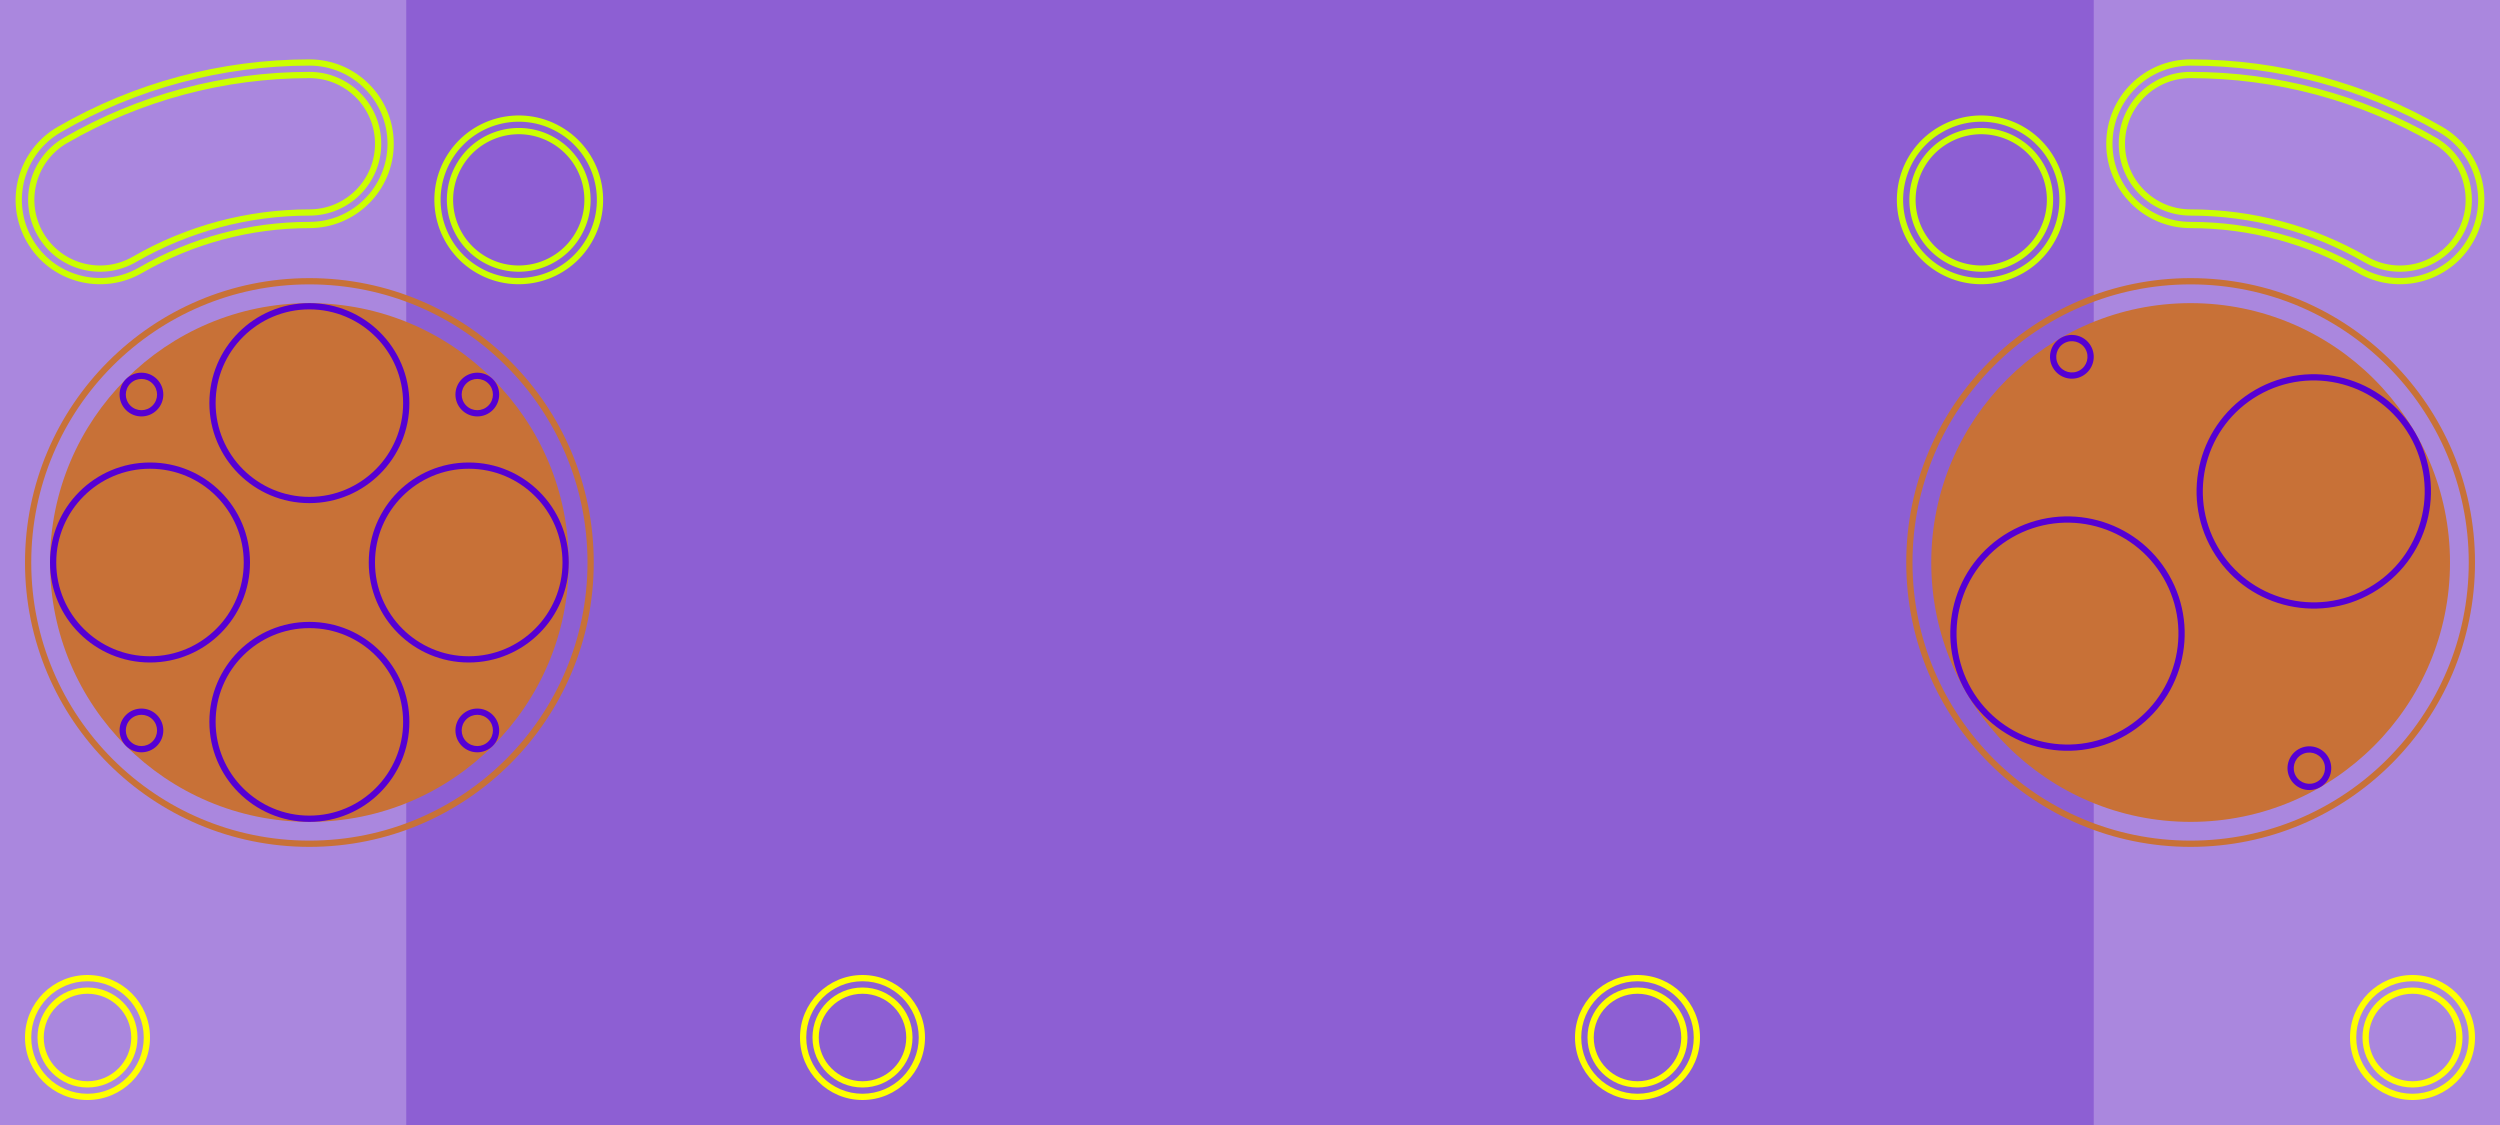
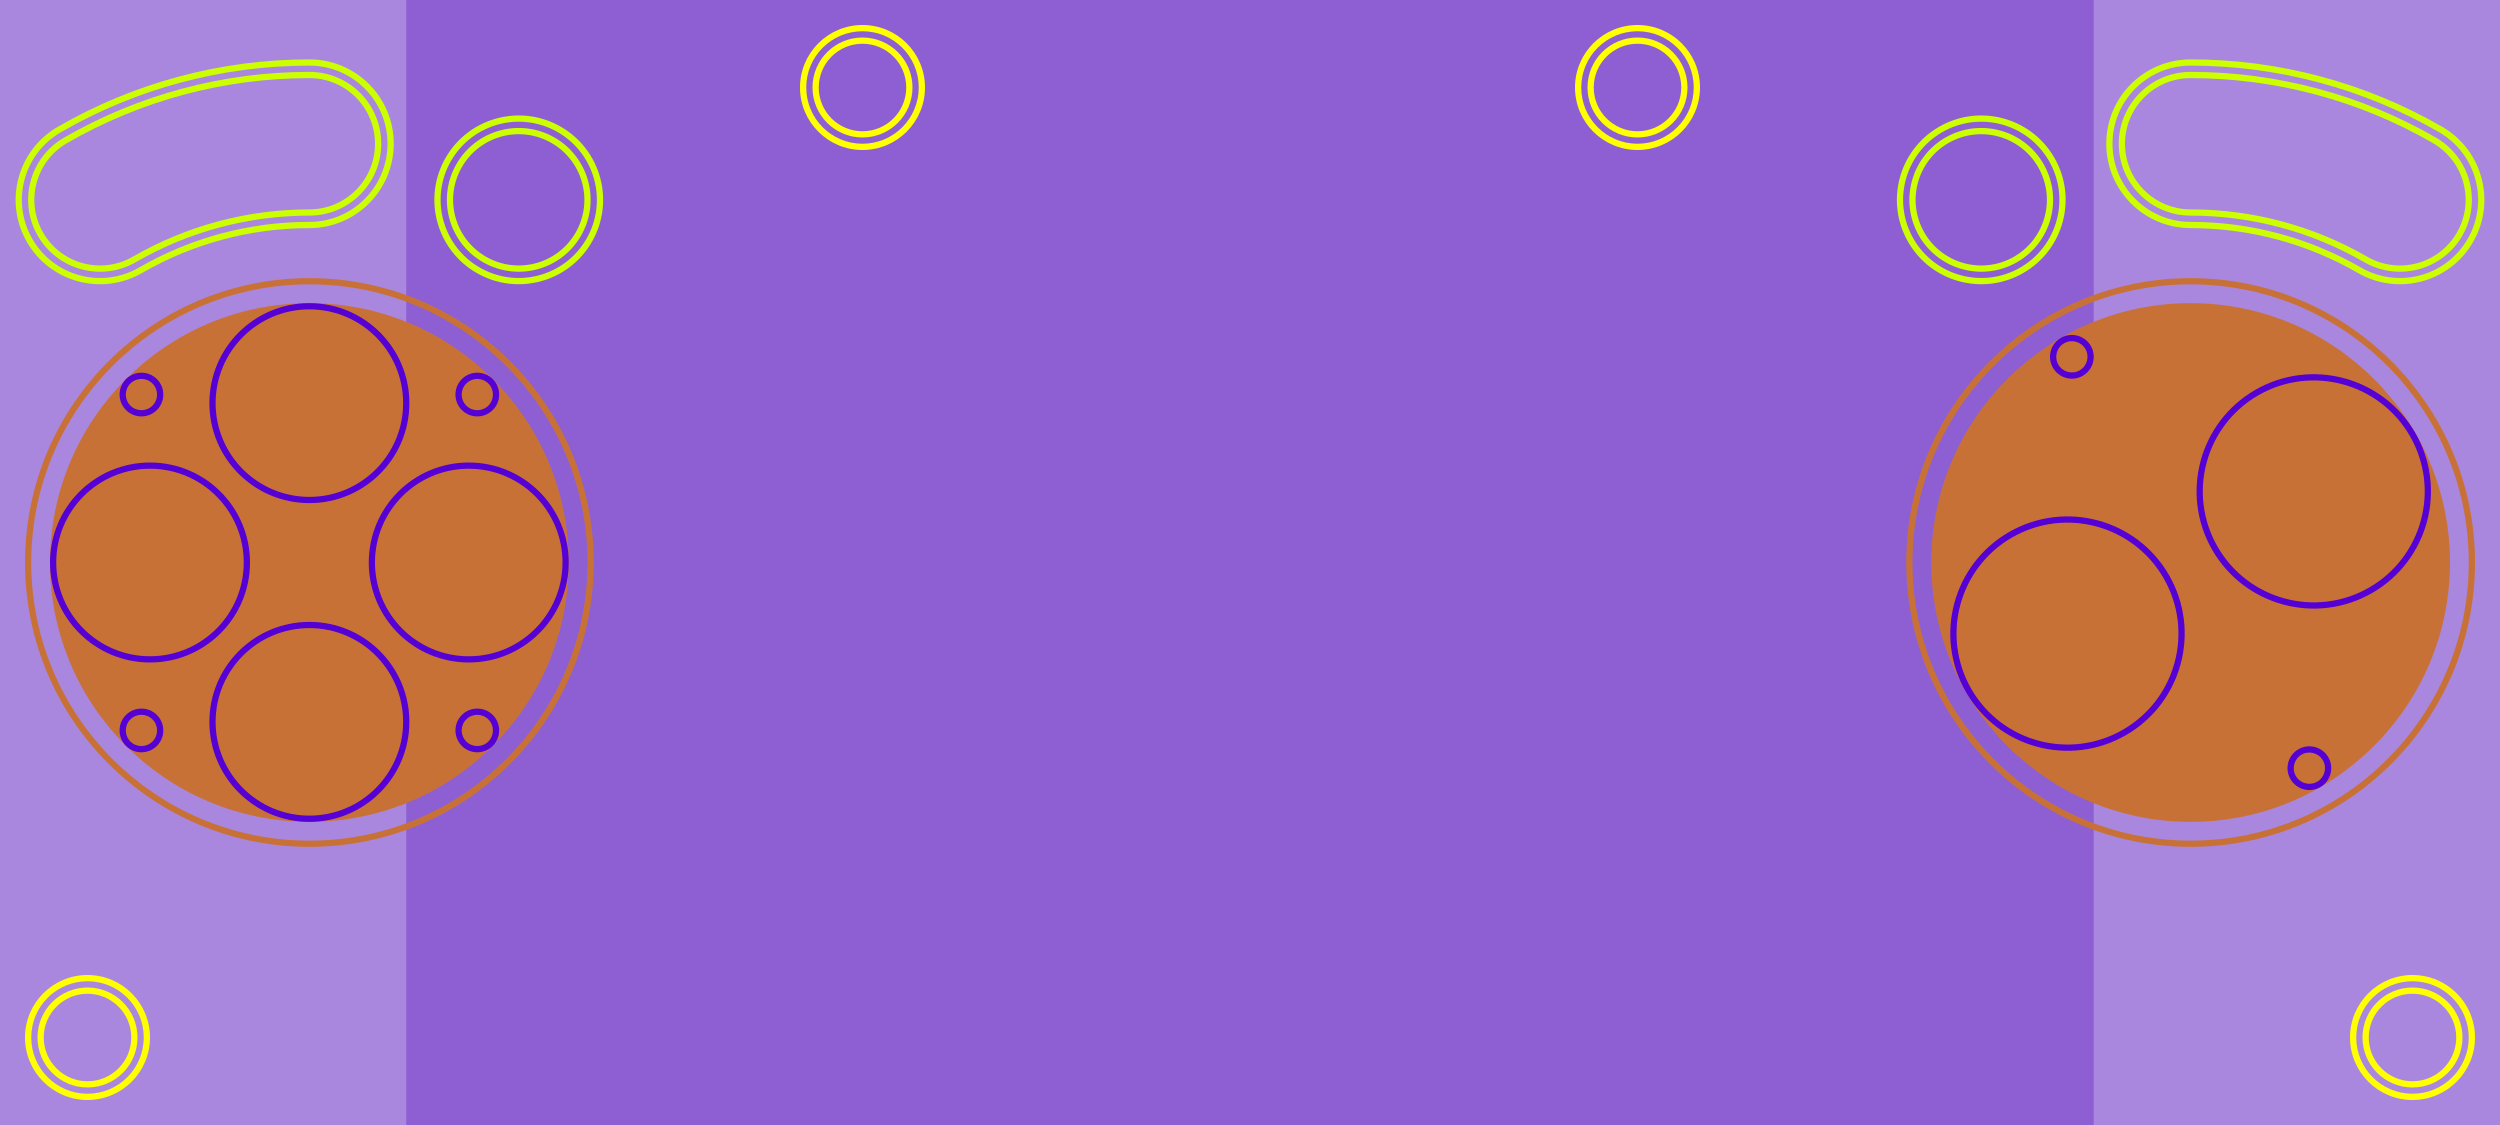
<svg xmlns="http://www.w3.org/2000/svg" width="2400" height="1080" viewBox="0 0 635 285.75" version="1.1" id="svg1" xml:space="preserve">
  <defs id="defs1" />
  <g id="layer1" style="display:inline;opacity:1">
    <rect style="fill:#aa87de;fill-opacity:1;stroke-width:1.27;stroke-linecap:round;paint-order:markers fill stroke" id="rect3" width="635" height="285.75" x="0" y="-3.501758e-05" />
    <rect style="fill:#8d5fd3;fill-opacity:1;stroke-width:1.27;stroke-linecap:round;paint-order:markers fill stroke" id="rect5" width="428.625" height="285.75" x="103.187" y="-2.2499999e-06" />
    <path id="path7" style="fill:#c87137;fill-opacity:1;stroke-width:3.175;paint-order:markers fill stroke" d="M 556.419,70.644 A 72.231,72.231 0 0 0 484.187,142.875 72.231,72.231 0 0 0 556.419,215.106 72.231,72.231 0 0 0 628.65,142.875 72.231,72.231 0 0 0 556.419,70.644 Z m 0,1.587 A 70.644,70.644 0 0 1 627.062,142.875 70.644,70.644 0 0 1 556.419,213.519 70.644,70.644 0 0 1 485.775,142.875 70.644,70.644 0 0 1 556.419,72.231 Z" />
    <circle style="fill:#c87137;fill-opacity:1;stroke-width:3.175;paint-order:markers fill stroke" id="path25" cx="556.419" cy="142.875" r="65.881" />
    <path id="path39" style="fill:#5500d4;fill-opacity:1;stroke-width:3.175;paint-order:markers fill stroke" d="m 589.359,199.93 a 5.556,5.556 0 0 0 2.034,-7.59 5.556,5.556 0 0 0 -7.59,-2.034 5.556,5.556 0 0 0 -2.034,7.59 5.556,5.556 0 0 0 7.59,2.034 z m -0.794,-1.375 a 3.969,3.969 0 0 1 -5.421,-1.453 3.969,3.969 0 0 1 1.453,-5.421 3.969,3.969 0 0 1 5.421,1.453 3.969,3.969 0 0 1 -1.453,5.421 z" />
    <path id="path41" style="fill:#5500d4;fill-opacity:1;stroke-width:3.175;paint-order:markers fill stroke" d="m 523.478,85.82 a 5.556,5.556 0 0 0 -2.034,7.59 5.556,5.556 0 0 0 7.59,2.034 5.556,5.556 0 0 0 2.034,-7.59 5.556,5.556 0 0 0 -7.59,-2.034 z m 0.794,1.375 a 3.969,3.969 0 0 1 5.421,1.453 3.969,3.969 0 0 1 -1.453,5.421 3.969,3.969 0 0 1 -5.421,-1.453 3.969,3.969 0 0 1 1.453,-5.421 z" />
    <path id="path48" style="fill:#ccff00;fill-opacity:1;stroke-width:3.175;paint-order:markers fill stroke" d="m 492.522,32.202 a 21.431,21.431 0 0 0 -7.844,29.276 21.431,21.431 0 0 0 29.276,7.844 21.431,21.431 0 0 0 7.844,-29.276 21.431,21.431 0 0 0 -29.276,-7.844 z m 0.794,1.375 a 19.844,19.844 0 0 1 27.107,7.263 19.844,19.844 0 0 1 -7.263,27.107 19.844,19.844 0 0 1 -27.107,-7.263 19.844,19.844 0 0 1 7.263,-27.107 z" />
    <path id="path49" style="display:inline;fill:#ccff00;fill-opacity:1;stroke-width:3.175;paint-order:markers fill stroke" d="m 494.109,34.952 a 18.256,18.256 0 0 0 -6.682,24.938 18.256,18.256 0 0 0 24.939,6.682 18.256,18.256 0 0 0 6.682,-24.939 18.256,18.256 0 0 0 -24.939,-6.682 z m 0.794,1.375 a 16.669,16.669 0 0 1 22.77,6.101 16.669,16.669 0 0 1 -6.101,22.77 16.669,16.669 0 0 1 -22.77,-6.101 16.669,16.669 0 0 1 6.101,-22.77 z" />
    <path id="path64" style="fill:#c87137;fill-opacity:1;stroke-width:3.175;paint-order:markers fill stroke" d="M 78.581,70.644 A 72.231,72.231 0 0 0 6.35,142.875 72.231,72.231 0 0 0 78.581,215.106 72.231,72.231 0 0 0 150.812,142.875 72.231,72.231 0 0 0 78.581,70.644 Z m 0,1.587 A 70.644,70.644 0 0 1 149.225,142.875 70.644,70.644 0 0 1 78.581,213.519 70.644,70.644 0 0 1 7.938,142.875 70.644,70.644 0 0 1 78.581,72.231 Z" />
    <circle style="fill:#c87137;fill-opacity:1;stroke-width:3.175;paint-order:markers fill stroke" id="circle64" cx="78.581" cy="142.875" r="65.881" />
    <path id="path65" style="fill:#5500d4;fill-opacity:1;stroke-width:3.175;paint-order:markers fill stroke" d="m 78.581,76.994 a 25.4,25.4 0 0 0 -25.4,25.4 25.4,25.4 0 0 0 25.4,25.4 25.4,25.4 0 0 0 25.4,-25.4 25.4,25.4 0 0 0 -25.4,-25.4 z m 0,1.588 a 23.812,23.812 0 0 1 23.812,23.812 23.812,23.812 0 0 1 -23.812,23.812 23.812,23.812 0 0 1 -23.812,-23.812 23.812,23.812 0 0 1 23.812,-23.812 z" />
    <path id="path66" style="fill:#5500d4;fill-opacity:1;stroke-width:3.175;paint-order:markers fill stroke" d="m 78.581,157.956 a 25.4,25.4 0 0 0 -25.4,25.4 25.4,25.4 0 0 0 25.4,25.4 25.4,25.4 0 0 0 25.4,-25.4 25.4,25.4 0 0 0 -25.4,-25.4 z m 0,1.587 a 23.812,23.812 0 0 1 23.812,23.812 23.812,23.812 0 0 1 -23.812,23.812 23.812,23.812 0 0 1 -23.812,-23.812 23.812,23.812 0 0 1 23.812,-23.812 z" />
    <path id="path71" style="fill:#5500d4;fill-opacity:1;stroke-width:3.175;paint-order:markers fill stroke" d="m 119.062,117.475 a 25.4,25.4 0 0 0 -25.4,25.4 25.4,25.4 0 0 0 25.4,25.4 25.4,25.4 0 0 0 25.4,-25.4 25.4,25.4 0 0 0 -25.4,-25.4 z m 0,1.587 A 23.812,23.812 0 0 1 142.875,142.875 23.812,23.812 0 0 1 119.062,166.688 23.812,23.812 0 0 1 95.25,142.875 23.812,23.812 0 0 1 119.062,119.062 Z" />
    <path id="path72" style="fill:#5500d4;fill-opacity:1;stroke-width:3.175;paint-order:markers fill stroke" d="m 38.1,117.475 a 25.4,25.4 0 0 0 -25.4,25.4 25.4,25.4 0 0 0 25.4,25.4 25.4,25.4 0 0 0 25.4,-25.4 25.4,25.4 0 0 0 -25.4,-25.4 z m 0,1.587 A 23.812,23.812 0 0 1 61.912,142.875 23.812,23.812 0 0 1 38.1,166.688 23.812,23.812 0 0 1 14.287,142.875 23.812,23.812 0 0 1 38.1,119.062 Z" />
    <path id="path73" style="fill:#5500d4;fill-opacity:1;stroke-width:3.175;paint-order:markers fill stroke" d="m 31.996,96.29 a 5.556,5.556 0 0 0 0,7.858 5.556,5.556 0 0 0 7.858,0 5.556,5.556 0 0 0 0,-7.858 5.556,5.556 0 0 0 -7.858,0 z m 1.123,1.123 a 3.969,3.969 0 0 1 5.613,0 3.969,3.969 0 0 1 0,5.613 3.969,3.969 0 0 1 -5.613,-1e-5 3.969,3.969 0 0 1 0,-5.613 z" />
    <path id="path74" style="fill:#5500d4;fill-opacity:1;stroke-width:3.175;paint-order:markers fill stroke" d="m 31.996,189.46 a 5.556,5.556 0 0 0 7.858,0 5.556,5.556 0 0 0 0,-7.858 5.556,5.556 0 0 0 -7.858,0 5.556,5.556 0 0 0 0,7.858 z m 1.123,-1.123 a 3.969,3.969 0 0 1 0,-5.613 3.969,3.969 0 0 1 5.613,0 3.969,3.969 0 0 1 -10e-6,5.613 3.969,3.969 0 0 1 -5.613,0 z" />
    <path id="path75" style="fill:#5500d4;fill-opacity:1;stroke-width:3.175;paint-order:markers fill stroke" d="m 125.166,189.46 a 5.556,5.556 0 0 0 0,-7.858 5.556,5.556 0 0 0 -7.858,0 5.556,5.556 0 0 0 0,7.858 5.556,5.556 0 0 0 7.858,0 z m -1.123,-1.123 a 3.969,3.969 0 0 1 -5.613,0 3.969,3.969 0 0 1 0,-5.613 3.969,3.969 0 0 1 5.613,10e-6 3.969,3.969 0 0 1 0,5.613 z" />
    <path id="path76" style="fill:#5500d4;fill-opacity:1;stroke-width:3.175;paint-order:markers fill stroke" d="m 125.166,96.29 a 5.556,5.556 0 0 0 -7.858,0 5.556,5.556 0 0 0 0,7.858 5.556,5.556 0 0 0 7.858,0 5.556,5.556 0 0 0 0,-7.858 z m -1.123,1.123 a 3.969,3.969 0 0 1 0,5.613 3.969,3.969 0 0 1 -5.613,0 3.969,3.969 0 0 1 1e-5,-5.613 3.969,3.969 0 0 1 5.613,0 z" />
    <path id="path79" style="fill:#ccff00;fill-opacity:1;stroke-width:3.175;paint-order:markers fill stroke" d="m 142.478,32.202 a 21.431,21.431 0 0 0 -29.276,7.844 21.431,21.431 0 0 0 7.844,29.276 21.431,21.431 0 0 0 29.276,-7.844 21.431,21.431 0 0 0 -7.844,-29.276 z m -0.794,1.375 a 19.844,19.844 0 0 1 7.263,27.107 19.844,19.844 0 0 1 -27.107,7.263 19.844,19.844 0 0 1 -7.263,-27.107 19.844,19.844 0 0 1 27.107,-7.263 z" />
    <path id="path80" style="display:inline;fill:#ccff00;fill-opacity:1;stroke-width:3.175;paint-order:markers fill stroke" d="m 140.891,34.952 a 18.256,18.256 0 0 0 -24.939,6.682 18.256,18.256 0 0 0 6.682,24.938 18.256,18.256 0 0 0 24.939,-6.682 18.256,18.256 0 0 0 -6.682,-24.939 z m -0.794,1.375 a 16.669,16.669 0 0 1 6.101,22.77 16.669,16.669 0 0 1 -22.77,6.101 16.669,16.669 0 0 1 -6.101,-22.77 16.669,16.669 0 0 1 22.77,-6.101 z" />
    <g id="g113" style="fill:#ffff00;fill-opacity:1" transform="translate(-271.4744,123.8824)">
      <path id="path112" style="fill:#ffff00;fill-opacity:1;stroke-width:3.175;paint-order:markers fill stroke" d="m 293.699,123.768 a 15.875,15.875 0 0 0 -15.875,15.875 15.875,15.875 0 0 0 15.875,15.875 15.875,15.875 0 0 0 15.875,-15.875 15.875,15.875 0 0 0 -15.875,-15.875 z m 0,1.587 a 14.287,14.287 0 0 1 14.287,14.287 14.287,14.287 0 0 1 -14.287,14.287 14.287,14.287 0 0 1 -14.287,-14.287 14.287,14.287 0 0 1 14.287,-14.287 z" />
      <path id="circle112" style="display:inline;fill:#ffff00;fill-opacity:1;stroke-width:3.175;paint-order:markers fill stroke" d="m 293.699,126.943 a 12.7,12.7 0 0 0 -12.7,12.7 12.7,12.7 0 0 0 12.7,12.7 12.7,12.7 0 0 0 12.7,-12.7 12.7,12.7 0 0 0 -12.7,-12.7 z m 0,1.587 a 11.113,11.113 0 0 1 11.113,11.113 11.113,11.113 0 0 1 -11.113,11.113 11.113,11.113 0 0 1 -11.113,-11.113 11.113,11.113 0 0 1 11.113,-11.113 z" />
    </g>
    <g id="g114" style="fill:#ffff00;fill-opacity:1" transform="translate(319.0756,123.8824)">
      <path id="path113" style="fill:#ffff00;fill-opacity:1;stroke-width:3.175;paint-order:markers fill stroke" d="m 293.699,123.768 a 15.875,15.875 0 0 0 -15.875,15.875 15.875,15.875 0 0 0 15.875,15.875 15.875,15.875 0 0 0 15.875,-15.875 15.875,15.875 0 0 0 -15.875,-15.875 z m 0,1.587 a 14.287,14.287 0 0 1 14.287,14.287 14.287,14.287 0 0 1 -14.287,14.287 14.287,14.287 0 0 1 -14.287,-14.287 14.287,14.287 0 0 1 14.287,-14.287 z" />
      <path id="path114" style="display:inline;fill:#ffff00;fill-opacity:1;stroke-width:3.175;paint-order:markers fill stroke" d="m 293.699,126.943 a 12.7,12.7 0 0 0 -12.7,12.7 12.7,12.7 0 0 0 12.7,12.7 12.7,12.7 0 0 0 12.7,-12.7 12.7,12.7 0 0 0 -12.7,-12.7 z m 0,1.587 a 11.113,11.113 0 0 1 11.113,11.113 11.113,11.113 0 0 1 -11.113,11.113 11.113,11.113 0 0 1 -11.113,-11.113 11.113,11.113 0 0 1 11.113,-11.113 z" />
    </g>
-     <g id="g116" style="fill:#ffff00;fill-opacity:1" transform="translate(-74.62438,123.8824)">
+     <g id="g116" style="fill:#ffff00;fill-opacity:1" transform="translate(-74.62438,-117.4176)">
      <path id="path115" style="fill:#ffff00;fill-opacity:1;stroke-width:3.175;paint-order:markers fill stroke" d="m 293.699,123.768 a 15.875,15.875 0 0 0 -15.875,15.875 15.875,15.875 0 0 0 15.875,15.875 15.875,15.875 0 0 0 15.875,-15.875 15.875,15.875 0 0 0 -15.875,-15.875 z m 0,1.587 a 14.287,14.287 0 0 1 14.287,14.287 14.287,14.287 0 0 1 -14.287,14.287 14.287,14.287 0 0 1 -14.287,-14.287 14.287,14.287 0 0 1 14.287,-14.287 z" />
      <path id="path116" style="display:inline;fill:#ffff00;fill-opacity:1;stroke-width:3.175;paint-order:markers fill stroke" d="m 293.699,126.943 a 12.7,12.7 0 0 0 -12.7,12.7 12.7,12.7 0 0 0 12.7,12.7 12.7,12.7 0 0 0 12.7,-12.7 12.7,12.7 0 0 0 -12.7,-12.7 z m 0,1.587 a 11.113,11.113 0 0 1 11.113,11.113 11.113,11.113 0 0 1 -11.113,11.113 11.113,11.113 0 0 1 -11.113,-11.113 11.113,11.113 0 0 1 11.113,-11.113 z" />
    </g>
-     <g id="g118" style="fill:#ffff00;fill-opacity:1" transform="translate(122.2256,123.8824)">
+     <g id="g118" style="fill:#ffff00;fill-opacity:1" transform="translate(122.2256,-117.4176)">
      <path id="path117" style="fill:#ffff00;fill-opacity:1;stroke-width:3.175;paint-order:markers fill stroke" d="m 293.699,123.768 a 15.875,15.875 0 0 0 -15.875,15.875 15.875,15.875 0 0 0 15.875,15.875 15.875,15.875 0 0 0 15.875,-15.875 15.875,15.875 0 0 0 -15.875,-15.875 z m 0,1.587 a 14.287,14.287 0 0 1 14.287,14.287 14.287,14.287 0 0 1 -14.287,14.287 14.287,14.287 0 0 1 -14.287,-14.287 14.287,14.287 0 0 1 14.287,-14.287 z" />
      <path id="path118" style="display:inline;fill:#ffff00;fill-opacity:1;stroke-width:3.175;paint-order:markers fill stroke" d="m 293.699,126.943 a 12.7,12.7 0 0 0 -12.7,12.7 12.7,12.7 0 0 0 12.7,12.7 12.7,12.7 0 0 0 12.7,-12.7 12.7,12.7 0 0 0 -12.7,-12.7 z m 0,1.587 a 11.113,11.113 0 0 1 11.113,11.113 11.113,11.113 0 0 1 -11.113,11.113 11.113,11.113 0 0 1 -11.113,-11.113 11.113,11.113 0 0 1 11.113,-11.113 z" />
    </g>
    <g id="g9">
      <path id="circle5" style="fill:#ccff00;fill-opacity:1;stroke-width:0.265;paint-order:markers fill stroke" d="M 78.581,15.081 A 127.794,127.794 0 0 0 14.684,32.202 21.431,21.431 0 0 0 6.84,61.478 21.431,21.431 0 0 0 36.116,69.322 84.931,84.931 0 0 1 78.581,57.944 21.431,21.431 0 0 0 100.013,36.512 21.431,21.431 0 0 0 78.581,15.081 Z m 0,1.587 A 19.844,19.844 0 0 1 98.425,36.512 19.844,19.844 0 0 1 78.581,56.356 86.519,86.519 0 0 0 35.322,67.948 19.844,19.844 0 0 1 8.215,60.684 19.844,19.844 0 0 1 15.478,33.577 126.206,126.206 0 0 1 78.581,16.669 Z" />
      <path id="circle5-1" style="fill:#ccff00;fill-opacity:1;stroke-width:0.265;paint-order:markers fill stroke" d="M 78.581,18.256 A 124.619,124.619 0 0 0 16.272,34.952 18.256,18.256 0 0 0 9.59,59.89 18.256,18.256 0 0 0 34.528,66.573 88.106,88.106 0 0 1 78.581,54.769 18.256,18.256 0 0 0 96.837,36.512 18.256,18.256 0 0 0 78.581,18.256 Z m 0,1.587 A 16.669,16.669 0 0 1 95.25,36.512 16.669,16.669 0 0 1 78.581,53.181 89.694,89.694 0 0 0 33.734,65.198 16.669,16.669 0 0 1 10.964,59.097 16.669,16.669 0 0 1 17.066,36.327 123.031,123.031 0 0 1 78.581,19.844 Z" />
    </g>
    <g id="g8" transform="matrix(-1,0,0,1,598.7521,-46.56667)">
      <path id="circle5-2" style="display:inline;fill:#ccff00;fill-opacity:1;stroke-width:0.265;paint-order:markers fill stroke" d="m 42.333,61.648 a 127.794,127.794 0 0 0 -63.897,17.121 21.431,21.431 0 0 0 -7.844,29.276 21.431,21.431 0 0 0 29.276,7.844 A 84.931,84.931 0 0 1 42.333,104.51 21.431,21.431 0 0 0 63.765,83.079 21.431,21.431 0 0 0 42.333,61.648 Z m 0,1.587 a 19.844,19.844 0 0 1 19.844,19.844 19.844,19.844 0 0 1 -19.844,19.844 86.519,86.519 0 0 0 -43.259,11.592 19.844,19.844 0 0 1 -27.107,-7.264 19.844,19.844 0 0 1 7.263,-27.107 126.206,126.206 0 0 1 63.103,-16.909 z" />
      <path id="circle5-1-0" style="display:inline;fill:#ccff00;fill-opacity:1;stroke-width:0.265;paint-order:markers fill stroke" d="m 42.333,64.823 a 124.619,124.619 0 0 0 -62.309,16.696 18.256,18.256 0 0 0 -6.682,24.939 18.256,18.256 0 0 0 24.939,6.682 A 88.106,88.106 0 0 1 42.333,101.335 18.256,18.256 0 0 0 60.59,83.079 18.256,18.256 0 0 0 42.333,64.823 Z m 0,1.587 a 16.669,16.669 0 0 1 16.669,16.669 16.669,16.669 0 0 1 -16.669,16.669 89.694,89.694 0 0 0 -44.847,12.017 16.669,16.669 0 0 1 -22.77,-6.101 16.669,16.669 0 0 1 6.101,-22.77 123.031,123.031 0 0 1 61.516,-16.483 z" />
    </g>
    <path id="circle6" style="fill:#5500d4;fill-opacity:1;stroke:none;stroke-width:0.265;paint-order:markers fill stroke" d="M 572.813,99.039 A 29.766,29.766 0 0 0 561.918,139.7 a 29.766,29.766 0 0 0 40.661,10.895 29.766,29.766 0 0 0 10.895,-40.661 29.766,29.766 0 0 0 -40.661,-10.895 z m 0.794,1.375 a 28.178,28.178 0 0 1 38.492,10.314 28.178,28.178 0 0 1 -10.314,38.492 28.178,28.178 0 0 1 -38.492,-10.314 28.178,28.178 0 0 1 10.314,-38.492 z" />
    <path id="path8" style="fill:#5500d4;fill-opacity:1;stroke:none;stroke-width:0.265;paint-order:markers fill stroke" d="m 510.259,135.155 a 29.766,29.766 0 0 0 -10.895,40.661 29.766,29.766 0 0 0 40.661,10.895 29.766,29.766 0 0 0 10.895,-40.661 29.766,29.766 0 0 0 -40.661,-10.895 z m 0.794,1.375 a 28.178,28.178 0 0 1 38.492,10.314 28.178,28.178 0 0 1 -10.314,38.492 28.178,28.178 0 0 1 -38.492,-10.314 28.178,28.178 0 0 1 10.314,-38.492 z" />
  </g>
  <g id="layer2" style="display:none;opacity:1">
    <path id="path9" style="display:inline;fill:#71c837;fill-opacity:1;stroke-width:0.265;paint-order:markers fill stroke" d="M 78.582,18.256 C 56.707,18.256 35.218,24.014 16.275,34.951 7.543,39.992 4.551,51.157 9.593,59.888 14.634,68.619 25.799,71.611 34.53,66.57 c 13.393,-7.732 28.586,-11.803 44.052,-11.803 10.082,0 18.256,-8.173 18.256,-18.255 0,-10.082 -8.173,-18.255 -18.256,-18.255 z" />
    <path id="circle5-1-0-6" style="display:inline;fill:#71c837;fill-opacity:1;stroke-width:0.265;paint-order:markers fill stroke" d="m 556.418,18.256 c 21.874,-3.7e-5 43.363,5.758 62.307,16.695 8.732,5.041 11.723,16.206 6.682,24.937 -5.041,8.731 -16.206,11.723 -24.938,6.682 -13.393,-7.732 -28.586,-11.803 -44.052,-11.803 -10.082,0 -18.256,-8.173 -18.256,-18.255 0,-10.082 8.173,-18.255 18.256,-18.255 z" />
    <circle style="fill:#71c837;fill-opacity:0.998;stroke-width:0.265;paint-order:markers fill stroke" id="path2" cx="22.225" cy="263.525" r="12.7" />
-     <circle style="fill:#71c837;fill-opacity:0.998;stroke-width:0.265;paint-order:markers fill stroke" id="circle2" cx="219.075" cy="263.525" r="12.7" />
-     <circle style="fill:#71c837;fill-opacity:0.998;stroke-width:0.265;paint-order:markers fill stroke" id="circle3" cx="415.925" cy="263.525" r="12.7" />
+     <circle style="fill:#71c837;fill-opacity:0.998;stroke-width:0.265;paint-order:markers fill stroke" id="circle2" cx="219.075" cy="22.225" r="12.7" />
+     <circle style="fill:#71c837;fill-opacity:0.998;stroke-width:0.265;paint-order:markers fill stroke" id="circle3" cx="415.925" cy="22.225" r="12.7" />
    <circle style="fill:#71c837;fill-opacity:0.998;stroke-width:0.265;paint-order:markers fill stroke" id="circle4" cx="612.775" cy="263.525" r="12.7" />
    <circle style="fill:#71c837;fill-opacity:1;stroke-width:3.175;paint-order:markers fill stroke" id="circle88" cx="131.762" cy="50.762" r="18.256" />
    <circle style="fill:#71c837;fill-opacity:1;stroke-width:3.175;paint-order:markers fill stroke" id="circle89" cx="503.237" cy="50.762" r="18.256" />
    <circle style="fill:#71c837;fill-opacity:1;stroke-width:3.175;paint-order:markers fill stroke" id="circle92" cx="35.925" cy="100.219" r="5.556" />
    <circle style="fill:#71c837;fill-opacity:1;stroke-width:3.175;paint-order:markers fill stroke" id="circle93" cx="121.237" cy="100.219" r="5.556" />
    <circle style="fill:#71c837;fill-opacity:1;stroke-width:3.175;paint-order:markers fill stroke" id="circle94" cx="121.237" cy="185.531" r="5.556" />
    <circle style="fill:#71c837;fill-opacity:1;stroke-width:3.175;paint-order:markers fill stroke" id="circle95" cx="35.925" cy="185.531" r="5.556" />
    <circle style="fill:#71c837;fill-opacity:1;stroke-width:3.175;paint-order:markers fill stroke" id="circle96" cx="78.581" cy="102.394" r="25.4" />
    <circle style="fill:#71c837;fill-opacity:1;stroke-width:3.175;paint-order:markers fill stroke" id="circle97" cx="78.581" cy="183.356" r="25.4" />
    <circle style="fill:#71c837;fill-opacity:1;stroke-width:3.175;paint-order:markers fill stroke" id="circle98" cx="38.1" cy="142.875" r="25.4" />
    <circle style="fill:#71c837;fill-opacity:1;stroke-width:3.175;paint-order:markers fill stroke" id="circle99" cx="119.063" cy="142.875" r="25.4" />
    <circle style="fill:#71c837;fill-opacity:1;stroke-width:3.175;paint-order:markers fill stroke" id="circle100" cx="526.256" cy="90.632" r="5.556" />
    <circle style="fill:#71c837;fill-opacity:1;stroke-width:3.175;paint-order:markers fill stroke" id="circle102" cx="586.581" cy="195.118" r="5.556" />
    <circle style="fill:#71c837;fill-opacity:1;stroke-width:3.175;paint-order:markers fill stroke" id="circle104" cx="587.696" cy="124.817" r="29.766" />
    <circle style="fill:#71c837;fill-opacity:1;stroke-width:3.175;paint-order:markers fill stroke" id="circle106" cx="525.142" cy="160.933" r="29.766" />
  </g>
  <g id="layer5" style="display:none;opacity:1">
    <g id="g125">
      <path d="m 607.219,259.821 h 11.113 v 1.235 h -11.113 v -1.235 m 0,3.087 h 11.113 v 1.235 h -11.113 v -1.235 m 0,3.087 h 11.113 v 1.235 h -11.113 z" id="path37" style="fill:#ffffff;stroke:none;stroke-width:0.265" />
      <path id="path113-3" style="fill:#ffffff;fill-opacity:0.3;stroke:none;stroke-width:3.175;paint-order:markers fill stroke" d="m 612.775,247.65 a 15.875,15.875 0 0 0 -15.875,15.875 15.875,15.875 0 0 0 15.875,15.875 15.875,15.875 0 0 0 15.875,-15.875 15.875,15.875 0 0 0 -15.875,-15.875 z m 0,1.587 a 14.287,14.287 0 0 1 14.287,14.287 14.287,14.287 0 0 1 -14.287,14.287 14.287,14.287 0 0 1 -14.287,-14.287 14.287,14.287 0 0 1 14.287,-14.287 z" />
      <path id="path114-9" style="display:inline;fill:#ffffff;fill-opacity:1;stroke:none;stroke-width:3.175;paint-order:markers fill stroke" d="m 612.775,250.825 a 12.7,12.7 0 0 0 -12.7,12.7 12.7,12.7 0 0 0 12.7,12.7 12.7,12.7 0 0 0 12.7,-12.7 12.7,12.7 0 0 0 -12.7,-12.7 z m 0,1.587 a 11.113,11.113 0 0 1 11.113,11.113 11.113,11.113 0 0 1 -11.113,11.113 11.113,11.113 0 0 1 -11.113,-11.113 11.113,11.113 0 0 1 11.113,-11.113 z" />
    </g>
-     <g id="g123">
+     <g id="g123" transform="translate(0,-241.3)">
      <path d="m 219.075,262.29 -2.469,2.469 h 1.852 v 3.704 h 1.235 v -3.704 h 1.852 m 1.852,-6.174 h -8.643 c -0.685,0 -1.235,0.556 -1.235,1.235 v 7.408 a 1.235,1.235 0 0 0 1.235,1.235 h 2.469 v -1.235 h -2.469 v -6.174 h 8.643 v 6.174 h -2.469 v 1.235 h 2.469 a 1.235,1.235 0 0 0 1.235,-1.235 v -7.408 a 1.235,1.235 0 0 0 -1.235,-1.235 z" id="path35" style="fill:#ffffff;stroke:none;stroke-width:0.265" />
      <path id="path115-8" style="fill:#ffffff;fill-opacity:0.3;stroke:none;stroke-width:3.175;paint-order:markers fill stroke" d="M 219.075,247.65 A 15.875,15.875 0 0 0 203.2,263.525 15.875,15.875 0 0 0 219.075,279.4 15.875,15.875 0 0 0 234.95,263.525 15.875,15.875 0 0 0 219.075,247.65 Z m 0,1.587 a 14.287,14.287 0 0 1 14.287,14.287 14.287,14.287 0 0 1 -14.287,14.287 14.287,14.287 0 0 1 -14.287,-14.287 14.287,14.287 0 0 1 14.287,-14.287 z" />
      <path id="path116-1" style="display:inline;fill:#ffffff;fill-opacity:1;stroke:none;stroke-width:3.175;paint-order:markers fill stroke" d="m 219.075,250.825 a 12.7,12.7 0 0 0 -12.7,12.7 12.7,12.7 0 0 0 12.7,12.7 12.7,12.7 0 0 0 12.7,-12.7 12.7,12.7 0 0 0 -12.7,-12.7 z m 0,1.587 a 11.113,11.113 0 0 1 11.113,11.113 11.113,11.113 0 0 1 -11.113,11.113 11.113,11.113 0 0 1 -11.113,-11.113 11.113,11.113 0 0 1 11.113,-11.113 z" />
    </g>
-     <g id="g124">
+     <g id="g124" transform="translate(0,-241.3)">
      <path d="m 417.777,261.673 h -6.174 v -2.469 h 6.174 m -1.852,8.643 a 1.852,1.852 0 0 1 -1.852,-1.852 1.852,1.852 0 0 1 1.852,-1.852 1.852,1.852 0 0 1 1.852,1.852 1.852,1.852 0 0 1 -1.852,1.852 m 3.087,-9.878 h -7.408 c -0.685,0 -1.235,0.556 -1.235,1.235 v 8.643 a 1.235,1.235 0 0 0 1.235,1.235 h 8.643 a 1.235,1.235 0 0 0 1.235,-1.235 v -7.408 z" id="path36" style="fill:#ffffff;stroke:none;stroke-width:0.265" />
      <path id="path117-9" style="fill:#ffffff;fill-opacity:0.3;stroke:none;stroke-width:3.175;paint-order:markers fill stroke" d="m 415.925,247.65 a 15.875,15.875 0 0 0 -15.875,15.875 15.875,15.875 0 0 0 15.875,15.875 15.875,15.875 0 0 0 15.875,-15.875 15.875,15.875 0 0 0 -15.875,-15.875 z m 0,1.587 a 14.287,14.287 0 0 1 14.287,14.287 14.287,14.287 0 0 1 -14.287,14.287 14.287,14.287 0 0 1 -14.287,-14.287 14.287,14.287 0 0 1 14.287,-14.287 z" />
      <path id="path118-3" style="display:inline;fill:#ffffff;fill-opacity:1;stroke:none;stroke-width:3.175;paint-order:markers fill stroke" d="m 415.925,250.825 a 12.7,12.7 0 0 0 -12.7,12.7 12.7,12.7 0 0 0 12.7,12.7 12.7,12.7 0 0 0 12.7,-12.7 12.7,12.7 0 0 0 -12.7,-12.7 z m 0,1.587 a 11.113,11.113 0 0 1 11.113,11.113 11.113,11.113 0 0 1 -11.113,11.113 11.113,11.113 0 0 1 -11.113,-11.113 11.113,11.113 0 0 1 11.113,-11.113 z" />
    </g>
    <g id="g122">
      <path id="path112-6" style="fill:#ffffff;fill-opacity:0.3;stroke:none;stroke-width:3.175;paint-order:markers fill stroke" d="M 22.225,247.65 A 15.875,15.875 0 0 0 6.35,263.525 15.875,15.875 0 0 0 22.225,279.4 15.875,15.875 0 0 0 38.1,263.525 15.875,15.875 0 0 0 22.225,247.65 Z m 0,1.587 A 14.287,14.287 0 0 1 36.513,263.525 14.287,14.287 0 0 1 22.225,277.812 14.287,14.287 0 0 1 7.938,263.525 14.287,14.287 0 0 1 22.225,249.238 Z" />
      <path id="circle112-5" style="display:inline;fill:#ffffff;fill-opacity:1;stroke:none;stroke-width:3.175;paint-order:markers fill stroke" d="m 22.225,250.825 a 12.7,12.7 0 0 0 -12.7,12.7 12.7,12.7 0 0 0 12.7,12.7 12.7,12.7 0 0 0 12.7,-12.7 12.7,12.7 0 0 0 -12.7,-12.7 z m 0,1.587 A 11.113,11.113 0 0 1 33.337,263.525 11.113,11.113 0 0 1 22.225,274.637 11.113,11.113 0 0 1 11.113,263.525 11.113,11.113 0 0 1 22.225,252.412 Z" />
      <path d="m 23.283,259.715 v 7.62 l 5.397,-3.81 m -11.112,3.81 5.398,-3.81 -5.398,-3.81 z" id="path38" style="fill:#ffffff;stroke:none;stroke-width:0.265" />
    </g>
    <g id="g138">
      <path d="m 138.113,57.112 h -12.7 v -12.7 h 12.7 z" id="path1" style="fill:#ffffff;stroke-width:0.265" />
      <path id="path79-6" style="display:inline;fill:#ffffff;fill-opacity:0.3;stroke-width:3.175;paint-order:markers fill stroke" d="m 142.478,32.202 a 21.431,21.431 0 0 0 -29.276,7.844 21.431,21.431 0 0 0 7.844,29.276 21.431,21.431 0 0 0 29.276,-7.844 21.431,21.431 0 0 0 -7.844,-29.276 z m -0.794,1.375 a 19.844,19.844 0 0 1 7.263,27.107 19.844,19.844 0 0 1 -27.107,7.263 19.844,19.844 0 0 1 -7.263,-27.107 19.844,19.844 0 0 1 27.107,-7.263 z" />
      <path id="path80-0" style="display:inline;fill:#ffffff;fill-opacity:1;stroke-width:3.175;paint-order:markers fill stroke" d="m 140.891,34.952 a 18.256,18.256 0 0 0 -24.939,6.682 18.256,18.256 0 0 0 6.682,24.938 18.256,18.256 0 0 0 24.939,-6.682 18.256,18.256 0 0 0 -6.682,-24.939 z m -0.794,1.375 a 16.669,16.669 0 0 1 6.101,22.77 16.669,16.669 0 0 1 -22.77,6.101 16.669,16.669 0 0 1 -6.101,-22.77 16.669,16.669 0 0 1 22.77,-6.101 z" />
    </g>
    <g id="g136">
      <path id="path48-3" style="display:inline;fill:#ffffff;fill-opacity:0.3;stroke-width:3.175;paint-order:markers fill stroke" d="m 492.522,32.202 a 21.431,21.431 0 0 0 -7.844,29.276 21.431,21.431 0 0 0 29.276,7.844 21.431,21.431 0 0 0 7.844,-29.276 21.431,21.431 0 0 0 -29.276,-7.844 z m 0.794,1.375 a 19.844,19.844 0 0 1 27.107,7.263 19.844,19.844 0 0 1 -7.263,27.107 19.844,19.844 0 0 1 -27.107,-7.263 19.844,19.844 0 0 1 7.263,-27.107 z" />
      <path id="path49-3" style="display:inline;fill:#ffffff;fill-opacity:1;stroke-width:3.175;paint-order:markers fill stroke" d="m 494.109,34.952 a 18.256,18.256 0 0 0 -6.682,24.938 18.256,18.256 0 0 0 24.939,6.682 18.256,18.256 0 0 0 6.682,-24.939 18.256,18.256 0 0 0 -24.939,-6.682 z m 0.794,1.375 a 16.669,16.669 0 0 1 22.77,6.101 16.669,16.669 0 0 1 -6.101,22.77 16.669,16.669 0 0 1 -22.77,-6.101 16.669,16.669 0 0 1 6.101,-22.77 z" />
      <path d="m 499.357,43.354 v 14.817 l 11.642,-7.408 z" id="path1-9" style="fill:#ffffff;stroke-width:0.265" />
    </g>
    <path id="path7-7" style="display:inline;fill:#ffffff;fill-opacity:0.3;stroke-width:3.175;paint-order:markers fill stroke" d="M 556.419,70.644 A 72.231,72.231 0 0 0 484.187,142.875 72.231,72.231 0 0 0 556.419,215.106 72.231,72.231 0 0 0 628.65,142.875 72.231,72.231 0 0 0 556.419,70.644 Z m 0,1.587 A 70.644,70.644 0 0 1 627.062,142.875 70.644,70.644 0 0 1 556.419,213.519 70.644,70.644 0 0 1 485.775,142.875 70.644,70.644 0 0 1 556.419,72.231 Z" />
    <path id="path34-0" style="display:inline;fill:#ffffff;fill-opacity:0.3;stroke-width:3.175;paint-order:markers fill stroke" d="m 523.478,85.82 a 5.556,5.556 0 0 0 -2.034,7.59 5.556,5.556 0 0 0 7.59,2.034 5.556,5.556 0 0 0 2.034,-7.59 5.556,5.556 0 0 0 -7.59,-2.034 z m 0.794,1.375 a 3.969,3.969 0 0 1 5.421,1.453 3.969,3.969 0 0 1 -1.453,5.421 3.969,3.969 0 0 1 -5.421,-1.453 3.969,3.969 0 0 1 1.453,-5.421 z" />
    <path id="path40-2" style="display:inline;fill:#ffffff;fill-opacity:0.3;stroke-width:3.175;paint-order:markers fill stroke" d="m 590.51,199.047 a 5.556,5.556 0 0 0 0,-7.858 5.556,5.556 0 0 0 -7.858,0 5.556,5.556 0 0 0 0,7.858 5.556,5.556 0 0 0 7.858,0 z m -1.123,-1.123 a 3.969,3.969 0 0 1 -5.613,0 3.969,3.969 0 0 1 0,-5.613 3.969,3.969 0 0 1 5.613,1e-5 3.969,3.969 0 0 1 0,5.613 z" />
    <path id="path138" style="display:inline;fill:#ffffff;fill-opacity:0.3;stroke-width:3.175;paint-order:markers fill stroke" d="M 78.581,70.644 A 72.231,72.231 0 0 0 6.35,142.875 72.231,72.231 0 0 0 78.581,215.106 72.231,72.231 0 0 0 150.812,142.875 72.231,72.231 0 0 0 78.581,70.644 Z m 0,1.587 A 70.644,70.644 0 0 1 149.225,142.875 70.644,70.644 0 0 1 78.581,213.519 70.644,70.644 0 0 1 7.937,142.875 70.644,70.644 0 0 1 78.581,72.231 Z" />
    <path id="path145" style="display:inline;fill:#ffffff;fill-opacity:0.3;stroke-width:3.175;paint-order:markers fill stroke" d="m 31.996,96.29 a 5.556,5.556 0 0 0 0,7.858 5.556,5.556 0 0 0 7.858,0 5.556,5.556 0 0 0 0,-7.858 5.556,5.556 0 0 0 -7.858,0 z m 1.123,1.123 a 3.969,3.969 0 0 1 5.613,0 3.969,3.969 0 0 1 0,5.613 3.969,3.969 0 0 1 -5.613,-1e-5 3.969,3.969 0 0 1 0,-5.613 z" />
    <path id="path146" style="display:inline;fill:#ffffff;fill-opacity:0.3;stroke-width:3.175;paint-order:markers fill stroke" d="m 31.996,189.46 a 5.556,5.556 0 0 0 7.858,0 5.556,5.556 0 0 0 0,-7.858 5.556,5.556 0 0 0 -7.858,0 5.556,5.556 0 0 0 0,7.858 z m 1.123,-1.123 a 3.969,3.969 0 0 1 0,-5.613 3.969,3.969 0 0 1 5.613,0 3.969,3.969 0 0 1 -10e-6,5.613 3.969,3.969 0 0 1 -5.613,0 z" />
    <path id="path147" style="display:inline;fill:#ffffff;fill-opacity:0.3;stroke-width:3.175;paint-order:markers fill stroke" d="m 125.166,189.46 a 5.556,5.556 0 0 0 0,-7.858 5.556,5.556 0 0 0 -7.858,0 5.556,5.556 0 0 0 0,7.858 5.556,5.556 0 0 0 7.858,0 z m -1.123,-1.123 a 3.969,3.969 0 0 1 -5.613,0 3.969,3.969 0 0 1 0,-5.613 3.969,3.969 0 0 1 5.613,10e-6 3.969,3.969 0 0 1 0,5.613 z" />
    <path id="path148" style="display:inline;fill:#ffffff;fill-opacity:0.3;stroke-width:3.175;paint-order:markers fill stroke" d="m 125.166,96.29 a 5.556,5.556 0 0 0 -7.858,0 5.556,5.556 0 0 0 0,7.858 5.556,5.556 0 0 0 7.858,0 5.556,5.556 0 0 0 0,-7.858 z m -1.123,1.123 a 3.969,3.969 0 0 1 0,5.613 3.969,3.969 0 0 1 -5.613,0 3.969,3.969 0 0 1 1e-5,-5.613 3.969,3.969 0 0 1 5.613,0 z" />
    <g id="g150">
      <path d="m 68.924,107.893 h 19.315 l -9.657,-16.669" id="path1-54" style="fill:#ffffff;stroke-width:0.265" />
      <path id="path149" style="display:inline;fill:#ffffff;fill-opacity:1;stroke-width:3.175;paint-order:markers fill stroke" d="m 78.581,76.994 a 25.4,25.4 0 0 0 -25.4,25.4 25.4,25.4 0 0 0 25.4,25.4 25.4,25.4 0 0 0 25.4,-25.4 25.4,25.4 0 0 0 -25.4,-25.4 z m 0,1.588 a 23.812,23.812 0 0 1 23.812,23.812 23.812,23.812 0 0 1 -23.812,23.812 23.812,23.812 0 0 1 -23.812,-23.812 23.812,23.812 0 0 1 23.812,-23.812 z" />
    </g>
    <g id="g151" transform="rotate(90,78.58125,142.875)">
      <path d="m 68.924,107.893 h 19.315 l -9.657,-16.669" id="path150" style="fill:#ffffff;stroke-width:0.265" />
      <path id="path151" style="display:inline;fill:#ffffff;fill-opacity:1;stroke-width:3.175;paint-order:markers fill stroke" d="m 78.581,76.994 a 25.4,25.4 0 0 0 -25.4,25.4 25.4,25.4 0 0 0 25.4,25.4 25.4,25.4 0 0 0 25.4,-25.4 25.4,25.4 0 0 0 -25.4,-25.4 z m 0,1.588 a 23.812,23.812 0 0 1 23.812,23.812 23.812,23.812 0 0 1 -23.812,23.812 23.812,23.812 0 0 1 -23.812,-23.812 23.812,23.812 0 0 1 23.812,-23.812 z" />
    </g>
    <g id="g153" transform="rotate(180,78.58125,142.875)">
      <path d="m 68.924,107.893 h 19.315 l -9.657,-16.669" id="path152" style="fill:#ffffff;stroke-width:0.265" />
      <path id="path153" style="display:inline;fill:#ffffff;fill-opacity:1;stroke-width:3.175;paint-order:markers fill stroke" d="m 78.581,76.994 a 25.4,25.4 0 0 0 -25.4,25.4 25.4,25.4 0 0 0 25.4,25.4 25.4,25.4 0 0 0 25.4,-25.4 25.4,25.4 0 0 0 -25.4,-25.4 z m 0,1.588 a 23.812,23.812 0 0 1 23.812,23.812 23.812,23.812 0 0 1 -23.812,23.812 23.812,23.812 0 0 1 -23.812,-23.812 23.812,23.812 0 0 1 23.812,-23.812 z" />
    </g>
    <g id="g155" transform="rotate(-90,78.58125,142.875)">
      <path d="m 68.924,107.893 h 19.315 l -9.657,-16.669" id="path154" style="fill:#ffffff;stroke-width:0.265" />
      <path id="path155" style="display:inline;fill:#ffffff;fill-opacity:1;stroke-width:3.175;paint-order:markers fill stroke" d="m 78.581,76.994 a 25.4,25.4 0 0 0 -25.4,25.4 25.4,25.4 0 0 0 25.4,25.4 25.4,25.4 0 0 0 25.4,-25.4 25.4,25.4 0 0 0 -25.4,-25.4 z m 0,1.588 a 23.812,23.812 0 0 1 23.812,23.812 23.812,23.812 0 0 1 -23.812,23.812 23.812,23.812 0 0 1 -23.812,-23.812 23.812,23.812 0 0 1 23.812,-23.812 z" />
    </g>
    <g id="g10">
      <text xml:space="preserve" style="font-style:normal;font-variant:normal;font-weight:bold;font-stretch:normal;font-size:16.933px;line-height:18.667px;font-family:Roboto;-inkscape-font-specification:'Roboto, Bold';font-variant-ligatures:none;font-variant-caps:normal;font-variant-numeric:normal;font-variant-east-asian:normal;text-align:center;letter-spacing:0px;word-spacing:0px;text-anchor:middle;display:inline;fill:#ffffff;fill-opacity:0.958;stroke:none;stroke-width:0.265;stroke-linecap:round;stroke-dasharray:none;stroke-opacity:1;paint-order:stroke fill markers" x="38.561" y="58.002" id="text273-6" transform="rotate(-15)">
        <tspan id="tspan273-39" style="font-style:normal;font-variant:normal;font-weight:bold;font-stretch:normal;font-size:16.933px;line-height:18.667px;font-family:Roboto;-inkscape-font-specification:'Roboto, Bold';font-variant-ligatures:none;font-variant-caps:normal;font-variant-numeric:normal;font-variant-east-asian:normal;fill:#ffffff;fill-opacity:0.958;stroke-width:0.265" x="38.561" y="58.002">L</tspan>
      </text>
      <path id="circle5-5" style="fill:#ffffff;fill-opacity:0.3;stroke-width:0.265;paint-order:markers fill stroke" d="M 78.581,15.081 A 127.794,127.794 0 0 0 14.684,32.202 21.431,21.431 0 0 0 6.84,61.478 21.431,21.431 0 0 0 36.116,69.322 84.931,84.931 0 0 1 78.581,57.944 21.431,21.431 0 0 0 100.013,36.512 21.431,21.431 0 0 0 78.581,15.081 Z m 0,1.587 A 19.844,19.844 0 0 1 98.425,36.512 19.844,19.844 0 0 1 78.581,56.356 86.519,86.519 0 0 0 35.322,67.948 19.844,19.844 0 0 1 8.215,60.684 19.844,19.844 0 0 1 15.478,33.577 126.206,126.206 0 0 1 78.581,16.669 Z" />
      <path id="circle5-1-2" style="fill:#ffffff;fill-opacity:1;stroke-width:0.265;paint-order:markers fill stroke" d="M 78.581,18.256 A 124.619,124.619 0 0 0 16.272,34.952 18.256,18.256 0 0 0 9.59,59.89 18.256,18.256 0 0 0 34.528,66.573 88.106,88.106 0 0 1 78.581,54.769 18.256,18.256 0 0 0 96.837,36.512 18.256,18.256 0 0 0 78.581,18.256 Z m 0,1.587 A 16.669,16.669 0 0 1 95.25,36.512 16.669,16.669 0 0 1 78.581,53.181 89.694,89.694 0 0 0 33.734,65.198 16.669,16.669 0 0 1 10.964,59.097 16.669,16.669 0 0 1 17.066,36.327 123.031,123.031 0 0 1 78.581,19.844 Z" />
    </g>
    <g id="g11">
      <text xml:space="preserve" style="font-style:normal;font-variant:normal;font-weight:bold;font-stretch:normal;font-size:16.933px;line-height:19.425px;font-family:Roboto;-inkscape-font-specification:'Roboto, Bold';font-variant-ligatures:none;font-variant-caps:normal;font-variant-numeric:normal;font-variant-east-asian:normal;text-align:center;letter-spacing:0px;word-spacing:0px;text-anchor:middle;display:inline;fill:#ffffff;fill-opacity:0.958;stroke:none;stroke-width:0.265;stroke-linecap:round;stroke-dasharray:none;stroke-opacity:1;paint-order:stroke fill markers" x="574.078" y="-106.348" id="text278-36" transform="rotate(15)">
        <tspan id="tspan278-5" style="font-style:normal;font-variant:normal;font-weight:bold;font-stretch:normal;font-size:16.933px;font-family:Roboto;-inkscape-font-specification:'Roboto, Bold';font-variant-ligatures:none;font-variant-caps:normal;font-variant-numeric:normal;font-variant-east-asian:normal;fill:#ffffff;fill-opacity:0.958;stroke-width:0.265" x="574.078" y="-106.348">R</tspan>
      </text>
      <path id="circle5-2-4" style="display:inline;fill:#ffffff;fill-opacity:0.3;stroke-width:0.265;paint-order:markers fill stroke" d="m 556.419,15.081 a 127.794,127.794 0 0 1 63.897,17.121 21.431,21.431 0 0 1 7.844,29.276 21.431,21.431 0 0 1 -29.276,7.844 84.931,84.931 0 0 0 -42.466,-11.379 21.431,21.431 0 0 1 -21.431,-21.431 21.431,21.431 0 0 1 21.431,-21.431 z m 0,1.587 a 19.844,19.844 0 0 0 -19.844,19.844 19.844,19.844 0 0 0 19.844,19.844 86.519,86.519 0 0 1 43.259,11.592 19.844,19.844 0 0 0 27.107,-7.264 19.844,19.844 0 0 0 -7.263,-27.107 126.206,126.206 0 0 0 -63.103,-16.909 z" />
      <path id="circle5-1-0-7" style="display:inline;fill:#ffffff;fill-opacity:1;stroke-width:0.265;paint-order:markers fill stroke" d="m 556.419,18.256 a 124.619,124.619 0 0 1 62.309,16.696 18.256,18.256 0 0 1 6.682,24.939 18.256,18.256 0 0 1 -24.939,6.682 88.106,88.106 0 0 0 -44.053,-11.804 18.256,18.256 0 0 1 -18.256,-18.256 18.256,18.256 0 0 1 18.256,-18.256 z m 0,1.587 a 16.669,16.669 0 0 0 -16.669,16.669 16.669,16.669 0 0 0 16.669,16.669 89.694,89.694 0 0 1 44.847,12.017 16.669,16.669 0 0 0 22.77,-6.101 16.669,16.669 0 0 0 -6.101,-22.77 123.031,123.031 0 0 0 -61.516,-16.483 z" />
    </g>
    <g id="g12">
      <path id="circle6-6" style="display:inline;fill:#ffffff;fill-opacity:1;stroke:none;stroke-width:0.265;paint-order:markers fill stroke" d="M 572.813,99.039 A 29.766,29.766 0 0 0 561.918,139.7 a 29.766,29.766 0 0 0 40.661,10.895 29.766,29.766 0 0 0 10.895,-40.661 29.766,29.766 0 0 0 -40.661,-10.895 z m 0.794,1.375 a 28.178,28.178 0 0 1 38.492,10.314 28.178,28.178 0 0 1 -10.314,38.492 28.178,28.178 0 0 1 -38.492,-10.314 28.178,28.178 0 0 1 10.314,-38.492 z" />
      <text xml:space="preserve" style="font-style:normal;font-variant:normal;font-weight:bold;font-stretch:normal;font-size:25.4px;line-height:20px;font-family:Roboto;-inkscape-font-specification:'Roboto, Bold';font-variant-ligatures:none;font-variant-caps:normal;font-variant-numeric:normal;font-variant-east-asian:normal;text-align:center;letter-spacing:0px;word-spacing:0px;text-anchor:middle;fill:#ffffff;fill-opacity:1;stroke:none;stroke-width:0.265;paint-order:markers fill stroke" x="587.69" y="133.846" id="text8">
        <tspan id="tspan8" style="font-style:normal;font-variant:normal;font-weight:bold;font-stretch:normal;font-size:25.4px;font-family:Roboto;-inkscape-font-specification:'Roboto, Bold';font-variant-ligatures:none;font-variant-caps:normal;font-variant-numeric:normal;font-variant-east-asian:normal;stroke-width:0.265" x="587.69" y="133.846">A</tspan>
      </text>
    </g>
    <g id="g13">
      <path id="path8-9" style="display:inline;fill:#ffffff;fill-opacity:1;stroke:none;stroke-width:0.265;paint-order:markers fill stroke" d="m 510.259,135.155 a 29.766,29.766 0 0 0 -10.895,40.661 29.766,29.766 0 0 0 40.661,10.895 29.766,29.766 0 0 0 10.895,-40.661 29.766,29.766 0 0 0 -40.661,-10.895 z m 0.794,1.375 a 28.178,28.178 0 0 1 38.492,10.314 28.178,28.178 0 0 1 -10.314,38.492 28.178,28.178 0 0 1 -38.492,-10.314 28.178,28.178 0 0 1 10.314,-38.492 z" />
      <text xml:space="preserve" style="font-style:normal;font-variant:normal;font-weight:bold;font-stretch:normal;font-size:25.4px;line-height:20px;font-family:Roboto;-inkscape-font-specification:'Roboto, Bold';font-variant-ligatures:none;font-variant-caps:normal;font-variant-numeric:normal;font-variant-east-asian:normal;text-align:center;letter-spacing:0px;word-spacing:0px;text-anchor:middle;fill:#ffffff;fill-opacity:1;stroke:none;stroke-width:0.265;paint-order:markers fill stroke" x="524.925" y="169.962" id="text9">
        <tspan id="tspan9" style="font-style:normal;font-variant:normal;font-weight:bold;font-stretch:normal;font-size:25.4px;font-family:Roboto;-inkscape-font-specification:'Roboto, Bold';font-variant-ligatures:none;font-variant-caps:normal;font-variant-numeric:normal;font-variant-east-asian:normal;stroke-width:0.265" x="524.925" y="169.962">B</tspan>
      </text>
    </g>
  </g>
  <g id="layer4" style="display:none">
    <circle style="fill:#ff0000;fill-opacity:1;stroke-width:0.265;paint-order:markers fill stroke" id="path11" cx="78.581" cy="36.513" r="21.431" />
    <circle style="fill:#ff0000;fill-opacity:1;stroke-width:0.265;paint-order:markers fill stroke" id="circle11" cx="78.581" cy="36.513" r="21.431" />
    <circle style="fill:#ff0000;fill-opacity:1;stroke-width:0.265;paint-order:markers fill stroke" id="circle12" cx="38.925" cy="51.982" r="21.431" transform="rotate(-15)" />
    <circle style="fill:#ff0000;fill-opacity:1;stroke-width:0.265;paint-order:markers fill stroke" id="circle13" cx="-3.384" cy="56.662" r="21.431" transform="rotate(-30)" />
    <circle style="fill:#ff0000;fill-opacity:1;stroke-width:0.265;paint-order:markers fill stroke" id="circle14" cx="556.419" cy="36.513" r="21.431" />
    <circle style="fill:#ff0000;fill-opacity:1;stroke-width:0.265;paint-order:markers fill stroke" id="circle15" cx="574.438" cy="-112.368" r="21.431" transform="rotate(15)" />
    <circle style="fill:#ff0000;fill-opacity:1;stroke-width:0.265;paint-order:markers fill stroke" id="circle16" cx="553.31" cy="-260.839" r="21.431" transform="rotate(30)" />
  </g>
</svg>
